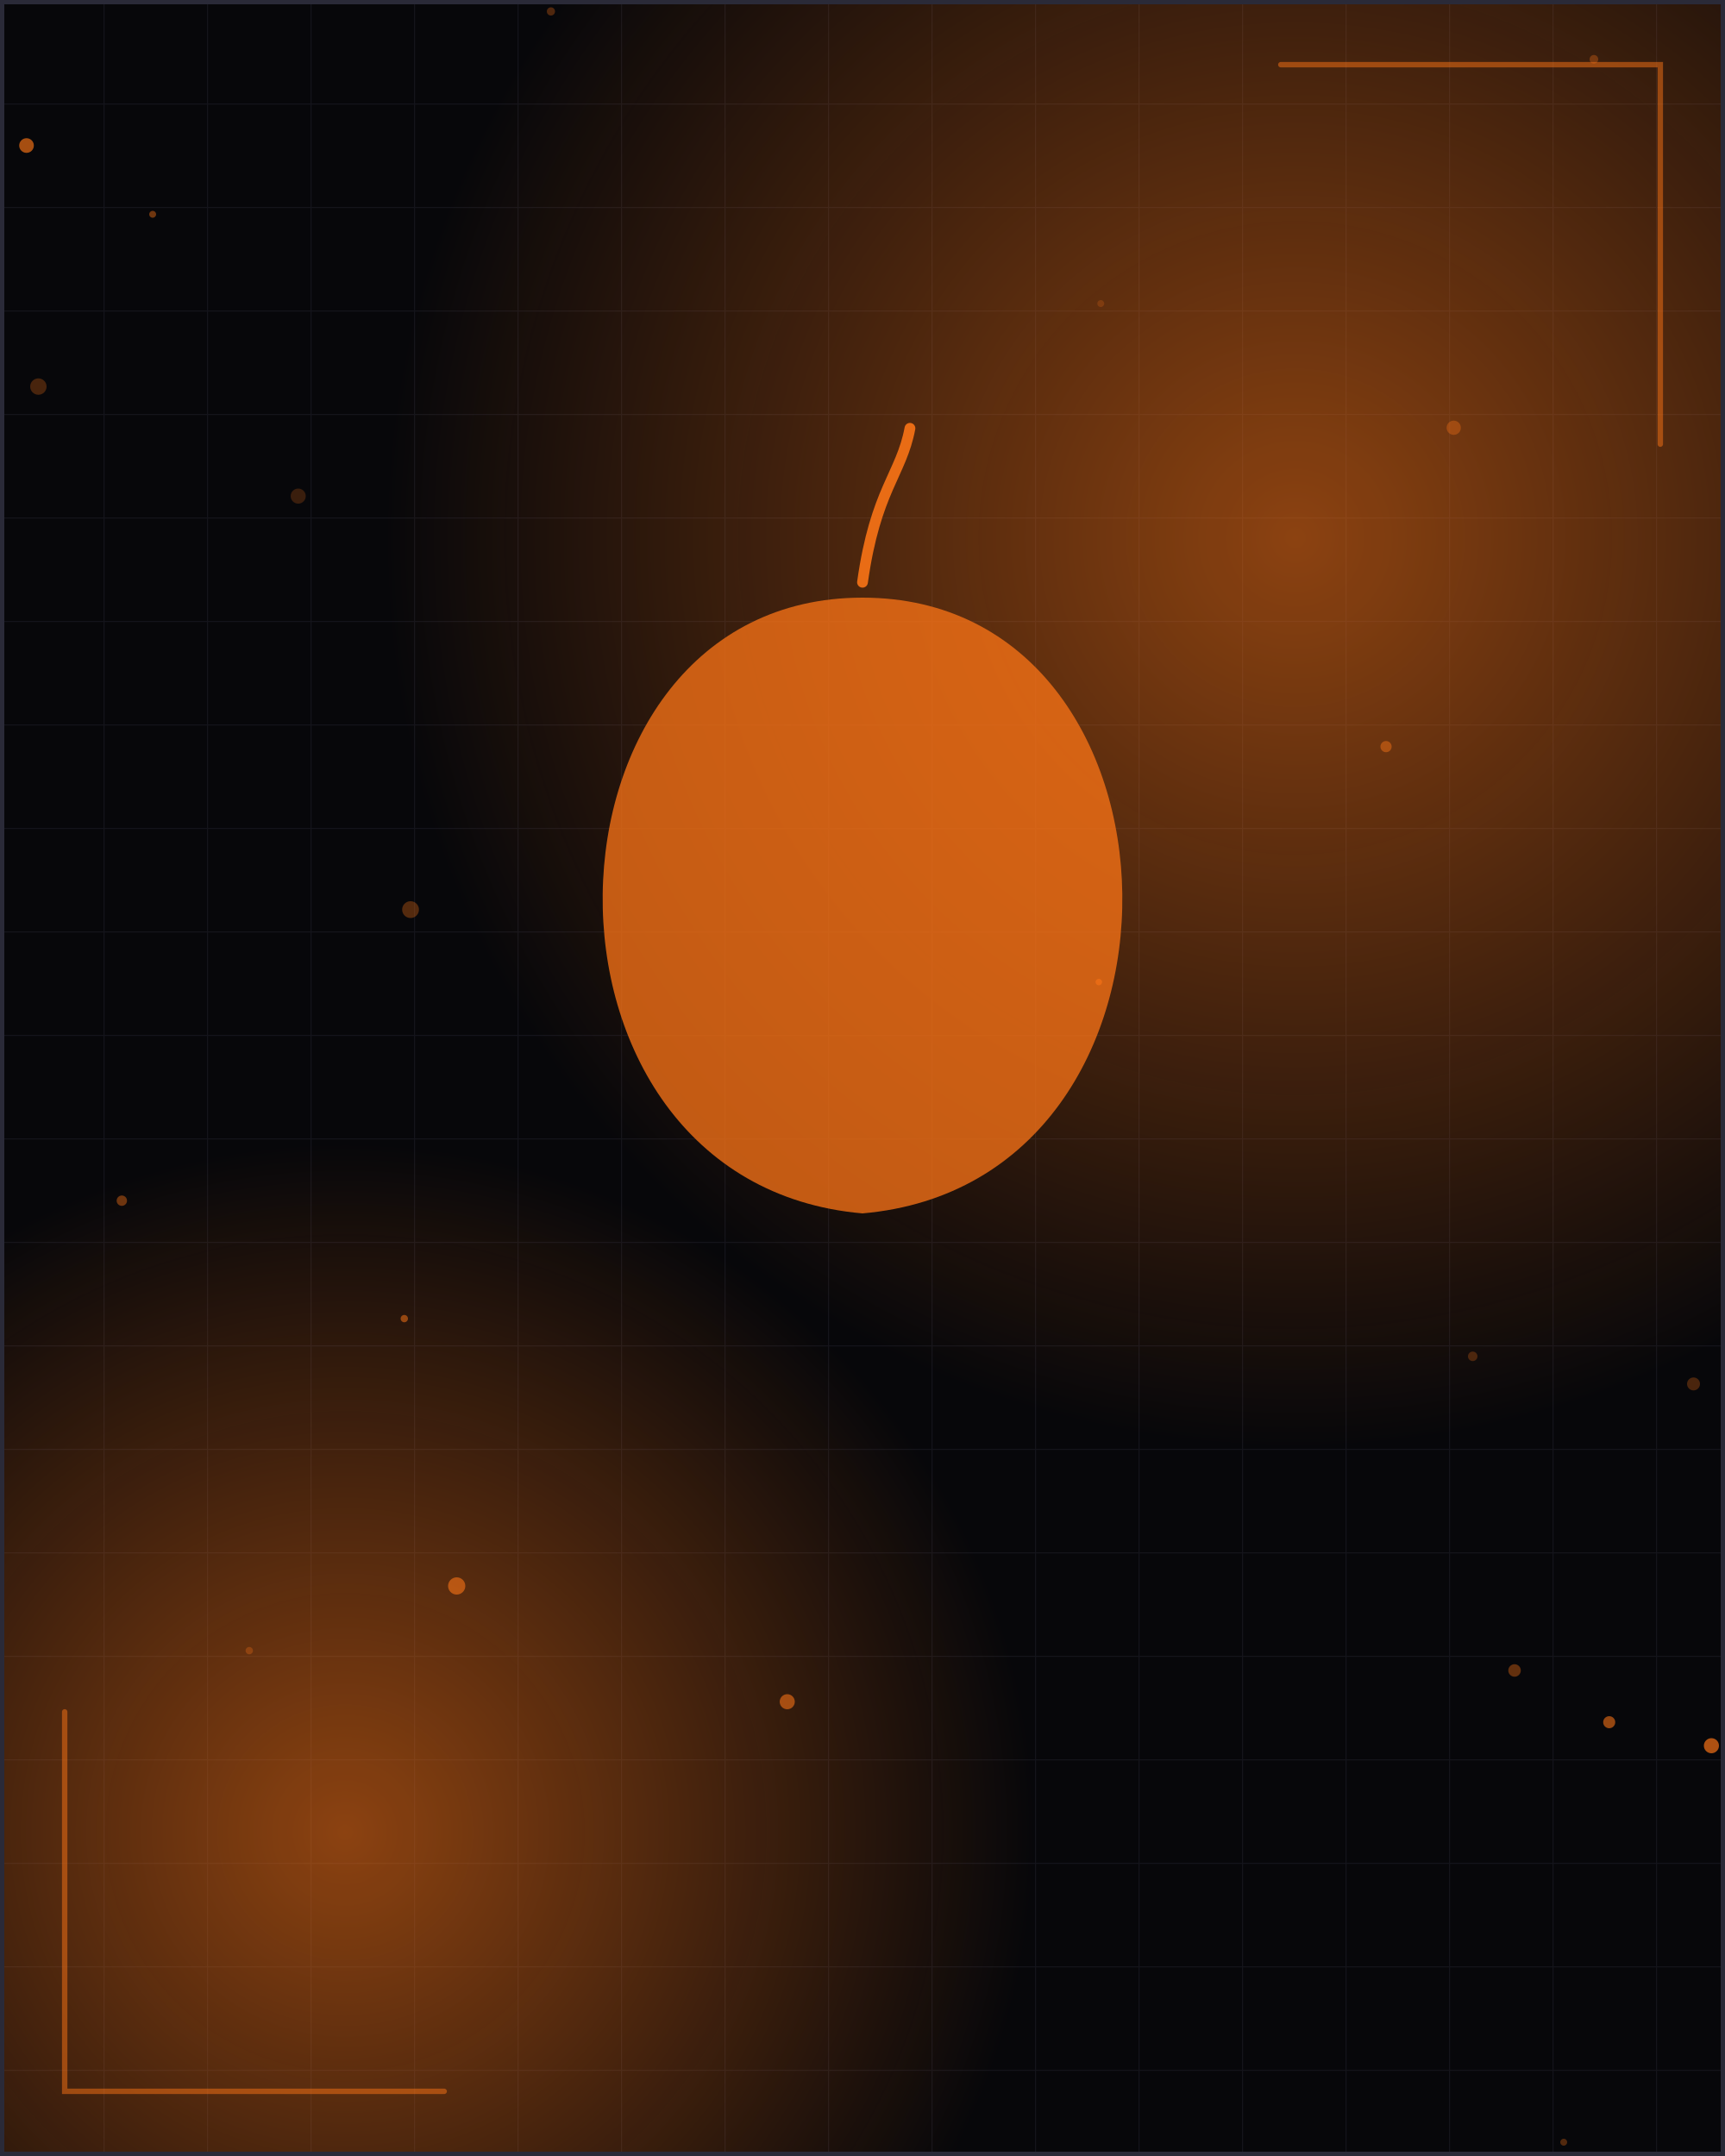
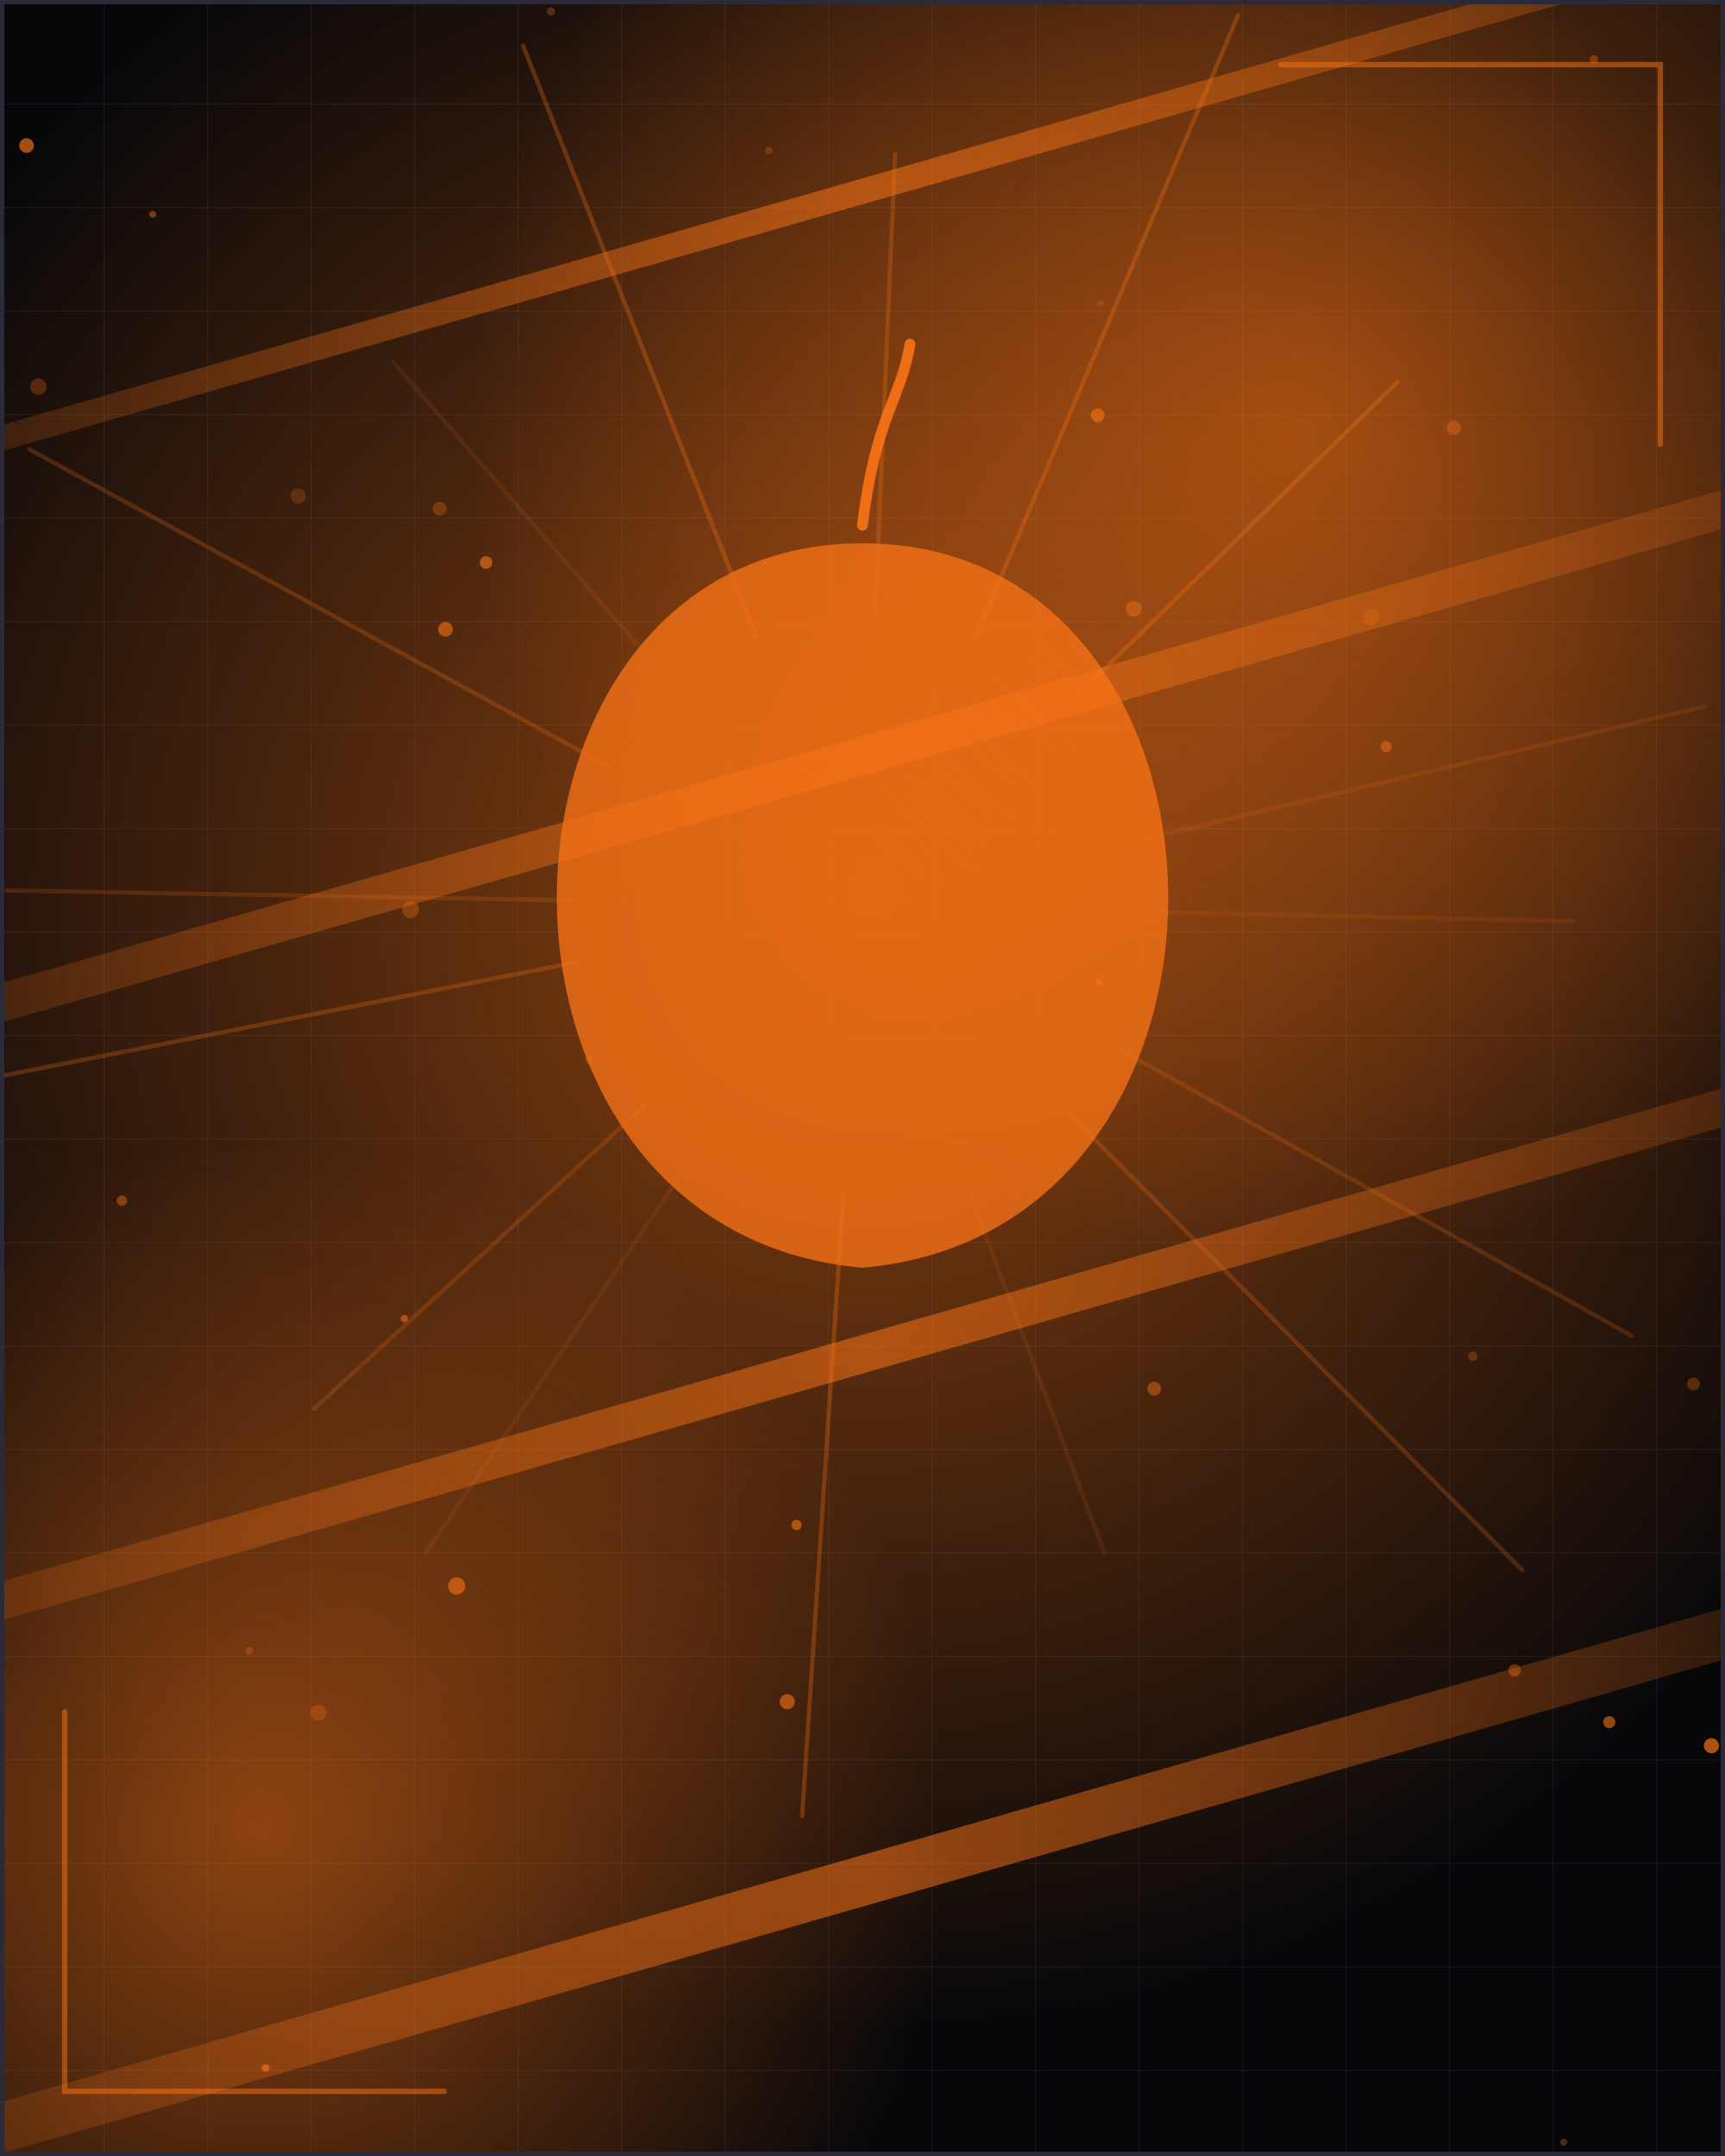
<svg xmlns="http://www.w3.org/2000/svg" width="800" height="1000" viewBox="0 0 800 1000">
  <rect width="800" height="1000" fill="#07070a" />
  <defs>
    <pattern id="grid" width="48" height="48" patternUnits="userSpaceOnUse">
      <path d="M 48 0 L 0 0 0 48" fill="none" stroke="#2a2a38" stroke-width="1" opacity="0.35" />
    </pattern>
  </defs>
  <rect width="800" height="1000" fill="url(#grid)" />
  <defs>
+     <linearGradient id="slash22" x1="0" y1="0" x2="1" y2="0">
+       <stop offset="0%" stop-color="#f97316" stop-opacity="0" />
+       <stop offset="50%" stop-color="#f97316" stop-opacity="0.55" />
+       <stop offset="100%" stop-color="#f97316" stop-opacity="0" />
+     </linearGradient>
+   </defs>
+   <g>
+     <rect x="-200" y="82.7" width="1200.0" height="11.6" fill="url(#slash22)" transform="rotate(-16 400 82.7)" />
+     <rect x="-200" y="341.5" width="1200.0" height="17.5" fill="url(#slash22)" transform="rotate(-16 400 341.5)" />
+     <rect x="-200" y="619.1" width="1200.0" height="17.3" fill="url(#slash22)" transform="rotate(-16 400 619.1)" />
+     <rect x="-200" y="860.4" width="1200.0" height="23.0" fill="url(#slash22)" transform="rotate(-16 400 860.4)" />
+   </g>
+   <defs>
+     <radialGradient id="glow0" cx="50%" cy="50%" r="50%">
+       <stop offset="0%" stop-color="#f97316" stop-opacity="0.55" />
+       <stop offset="100%" stop-color="#f97316" stop-opacity="0" />
+     </radialGradient>
+   </defs>
+   <circle cx="400" cy="420" r="520" fill="url(#glow0)" />
+   <defs>
    <radialGradient id="glow1" cx="50%" cy="50%" r="50%">
      <stop offset="0%" stop-color="#f97316" stop-opacity="0.55" />
      <stop offset="100%" stop-color="#f97316" stop-opacity="0" />
    </radialGradient>
  </defs>
-   <circle cx="600" cy="250" r="420" fill="url(#glow1)" />
+   <circle cx="600" cy="200" r="380" fill="url(#glow1)" />
  <defs>
    <radialGradient id="glow2" cx="50%" cy="50%" r="50%">
      <stop offset="0%" stop-color="#f97316" stop-opacity="0.55" />
      <stop offset="100%" stop-color="#f97316" stop-opacity="0" />
    </radialGradient>
  </defs>
-   <circle cx="160" cy="850" r="320" fill="url(#glow2)" />
+   <circle cx="120" cy="850" r="320" fill="url(#glow2)" />
+   <g opacity="0.4" stroke="#f97316" stroke-width="2" stroke-linecap="round">
+     <line x1="534.4" y1="423.0" x2="729.5" y2="427.3" opacity="0.27" />
+     <line x1="517.3" y1="485.6" x2="756.6" y2="619.5" opacity="0.48" />
+     <line x1="494.7" y1="515.4" x2="705.9" y2="728.2" opacity="0.57" />
+     <line x1="447.0" y1="545.9" x2="512.2" y2="720.4" opacity="0.26" />
+     <line x1="391.1" y1="554.1" x2="372.0" y2="842.2" opacity="0.75" />
+     <line x1="324.8" y1="531.4" x2="197.6" y2="720.1" opacity="0.25" />
+     <line x1="301.0" y1="510.9" x2="145.5" y2="653.5" opacity="0.48" />
+     <line x1="268.2" y1="446.1" x2="-26.3" y2="504.4" opacity="0.63" />
+     <line x1="265.6" y1="417.6" x2="3.2" y2="413.0" opacity="0.43" />
+     <line x1="282.1" y1="355.5" x2="13.6" y2="208.4" opacity="0.56" />
+     <line x1="312.2" y1="318.3" x2="182.6" y2="168.2" opacity="0.26" />
+     <line x1="350.7" y1="295.0" x2="242.6" y2="21.2" opacity="0.71" />
+     <line x1="405.8" y1="285.7" x2="415.1" y2="71.5" opacity="0.64" />
+     <line x1="452.2" y1="296.2" x2="574.2" y2="7.0" opacity="0.75" />
+     <line x1="496.1" y1="326.0" x2="648.2" y2="177.1" opacity="0.74" />
+     <line x1="530.8" y1="389.1" x2="790.3" y2="327.7" opacity="0.33" />
+   </g>
  <circle cx="70.8" cy="99.4" r="1.6" fill="#f97316" opacity="0.43" />
  <circle cx="509.6" cy="455.5" r="1.5" fill="#f97316" opacity="0.61" />
  <circle cx="510.5" cy="140.8" r="1.6" fill="#f97316" opacity="0.21" />
  <circle cx="211.8" cy="735.6" r="4.0" fill="#f97316" opacity="0.60" />
  <circle cx="255.5" cy="5.3" r="1.9" fill="#f97316" opacity="0.30" />
  <circle cx="365.1" cy="789.3" r="3.5" fill="#f97316" opacity="0.58" />
  <circle cx="56.5" cy="556.9" r="2.4" fill="#f97316" opacity="0.42" />
  <circle cx="683.0" cy="629.1" r="2.2" fill="#f97316" opacity="0.26" />
  <circle cx="12.3" cy="67.5" r="3.4" fill="#f97316" opacity="0.66" />
  <circle cx="138.3" cy="230.1" r="3.5" fill="#f97316" opacity="0.21" />
  <circle cx="725.2" cy="993.6" r="1.6" fill="#f97316" opacity="0.31" />
  <circle cx="785.4" cy="641.9" r="3.0" fill="#f97316" opacity="0.28" />
  <circle cx="190.4" cy="421.9" r="3.9" fill="#f97316" opacity="0.32" />
  <circle cx="115.6" cy="765.6" r="1.7" fill="#f97316" opacity="0.29" />
  <circle cx="17.8" cy="179.3" r="3.8" fill="#f97316" opacity="0.27" />
  <circle cx="746.3" cy="798.8" r="2.8" fill="#f97316" opacity="0.58" />
  <circle cx="187.5" cy="611.6" r="1.7" fill="#f97316" opacity="0.52" />
  <circle cx="642.8" cy="346.3" r="2.6" fill="#f97316" opacity="0.46" />
  <circle cx="739.2" cy="27.5" r="2.0" fill="#f97316" opacity="0.32" />
  <circle cx="674.2" cy="198.4" r="3.3" fill="#f97316" opacity="0.35" />
  <circle cx="793.7" cy="809.7" r="3.5" fill="#f97316" opacity="0.69" />
  <circle cx="702.4" cy="774.8" r="2.9" fill="#f97316" opacity="0.38" />
+   <circle cx="509.1" cy="192.6" r="3.2" fill="#f97316" opacity="0.60" />
+   <circle cx="203.9" cy="235.9" r="3.2" fill="#f97316" opacity="0.29" />
+   <circle cx="369.4" cy="707.3" r="2.4" fill="#f97316" opacity="0.58" />
+   <circle cx="225.4" cy="260.9" r="2.9" fill="#f97316" opacity="0.61" />
+   <circle cx="206.6" cy="291.9" r="3.4" fill="#f97316" opacity="0.59" />
+   <circle cx="273.4" cy="491.6" r="2.1" fill="#f97316" opacity="0.27" />
+   <circle cx="356.6" cy="69.9" r="1.8" fill="#f97316" opacity="0.22" />
+   <circle cx="535.3" cy="644.1" r="3.2" fill="#f97316" opacity="0.43" />
+   <circle cx="147.7" cy="794.4" r="3.7" fill="#f97316" opacity="0.27" />
+   <circle cx="635.9" cy="286.3" r="3.8" fill="#f97316" opacity="0.25" />
+   <circle cx="123.2" cy="959.2" r="1.8" fill="#f97316" opacity="0.64" />
+   <circle cx="525.8" cy="282.4" r="3.7" fill="#f97316" opacity="0.42" />
  <g transform="translate(400 420)" opacity="0.9">
-     <path d="M0 -142.8 C 157.08 -142.8 164.22 128.52 0 142.8 C -164.22 128.52 -157.08 -142.8 0 -142.8 Z" fill="#f97316" opacity="0.85" />
-     <path d="M0 -149.94 C 6 -192.78, 18 -199.92, 22 -221.34" fill="none" stroke="#f97316" stroke-width="5" stroke-linecap="round" />
+     <path d="M0 -168 C 184.8 -168 193.2 151.2 0 168 C -193.2 151.2 -184.8 -168 0 -168 Z" fill="#f97316" opacity="0.85" />
+     <path d="M0 -176.4 C 6 -226.8, 18 -235.2, 22 -260.4" fill="none" stroke="#f97316" stroke-width="5" stroke-linecap="round" />
  </g>
  <g opacity="0.5" stroke="#f97316" stroke-width="2.5" stroke-linecap="round">
    <path d="M 594 30 L 770 30 L 770 206" fill="none" />
    <path d="M 30 794 L 30 970 L 206 970" fill="none" />
  </g>
  <rect x="1" y="1" width="798" height="998" fill="none" stroke="#2a2a38" stroke-width="2" />
</svg>
